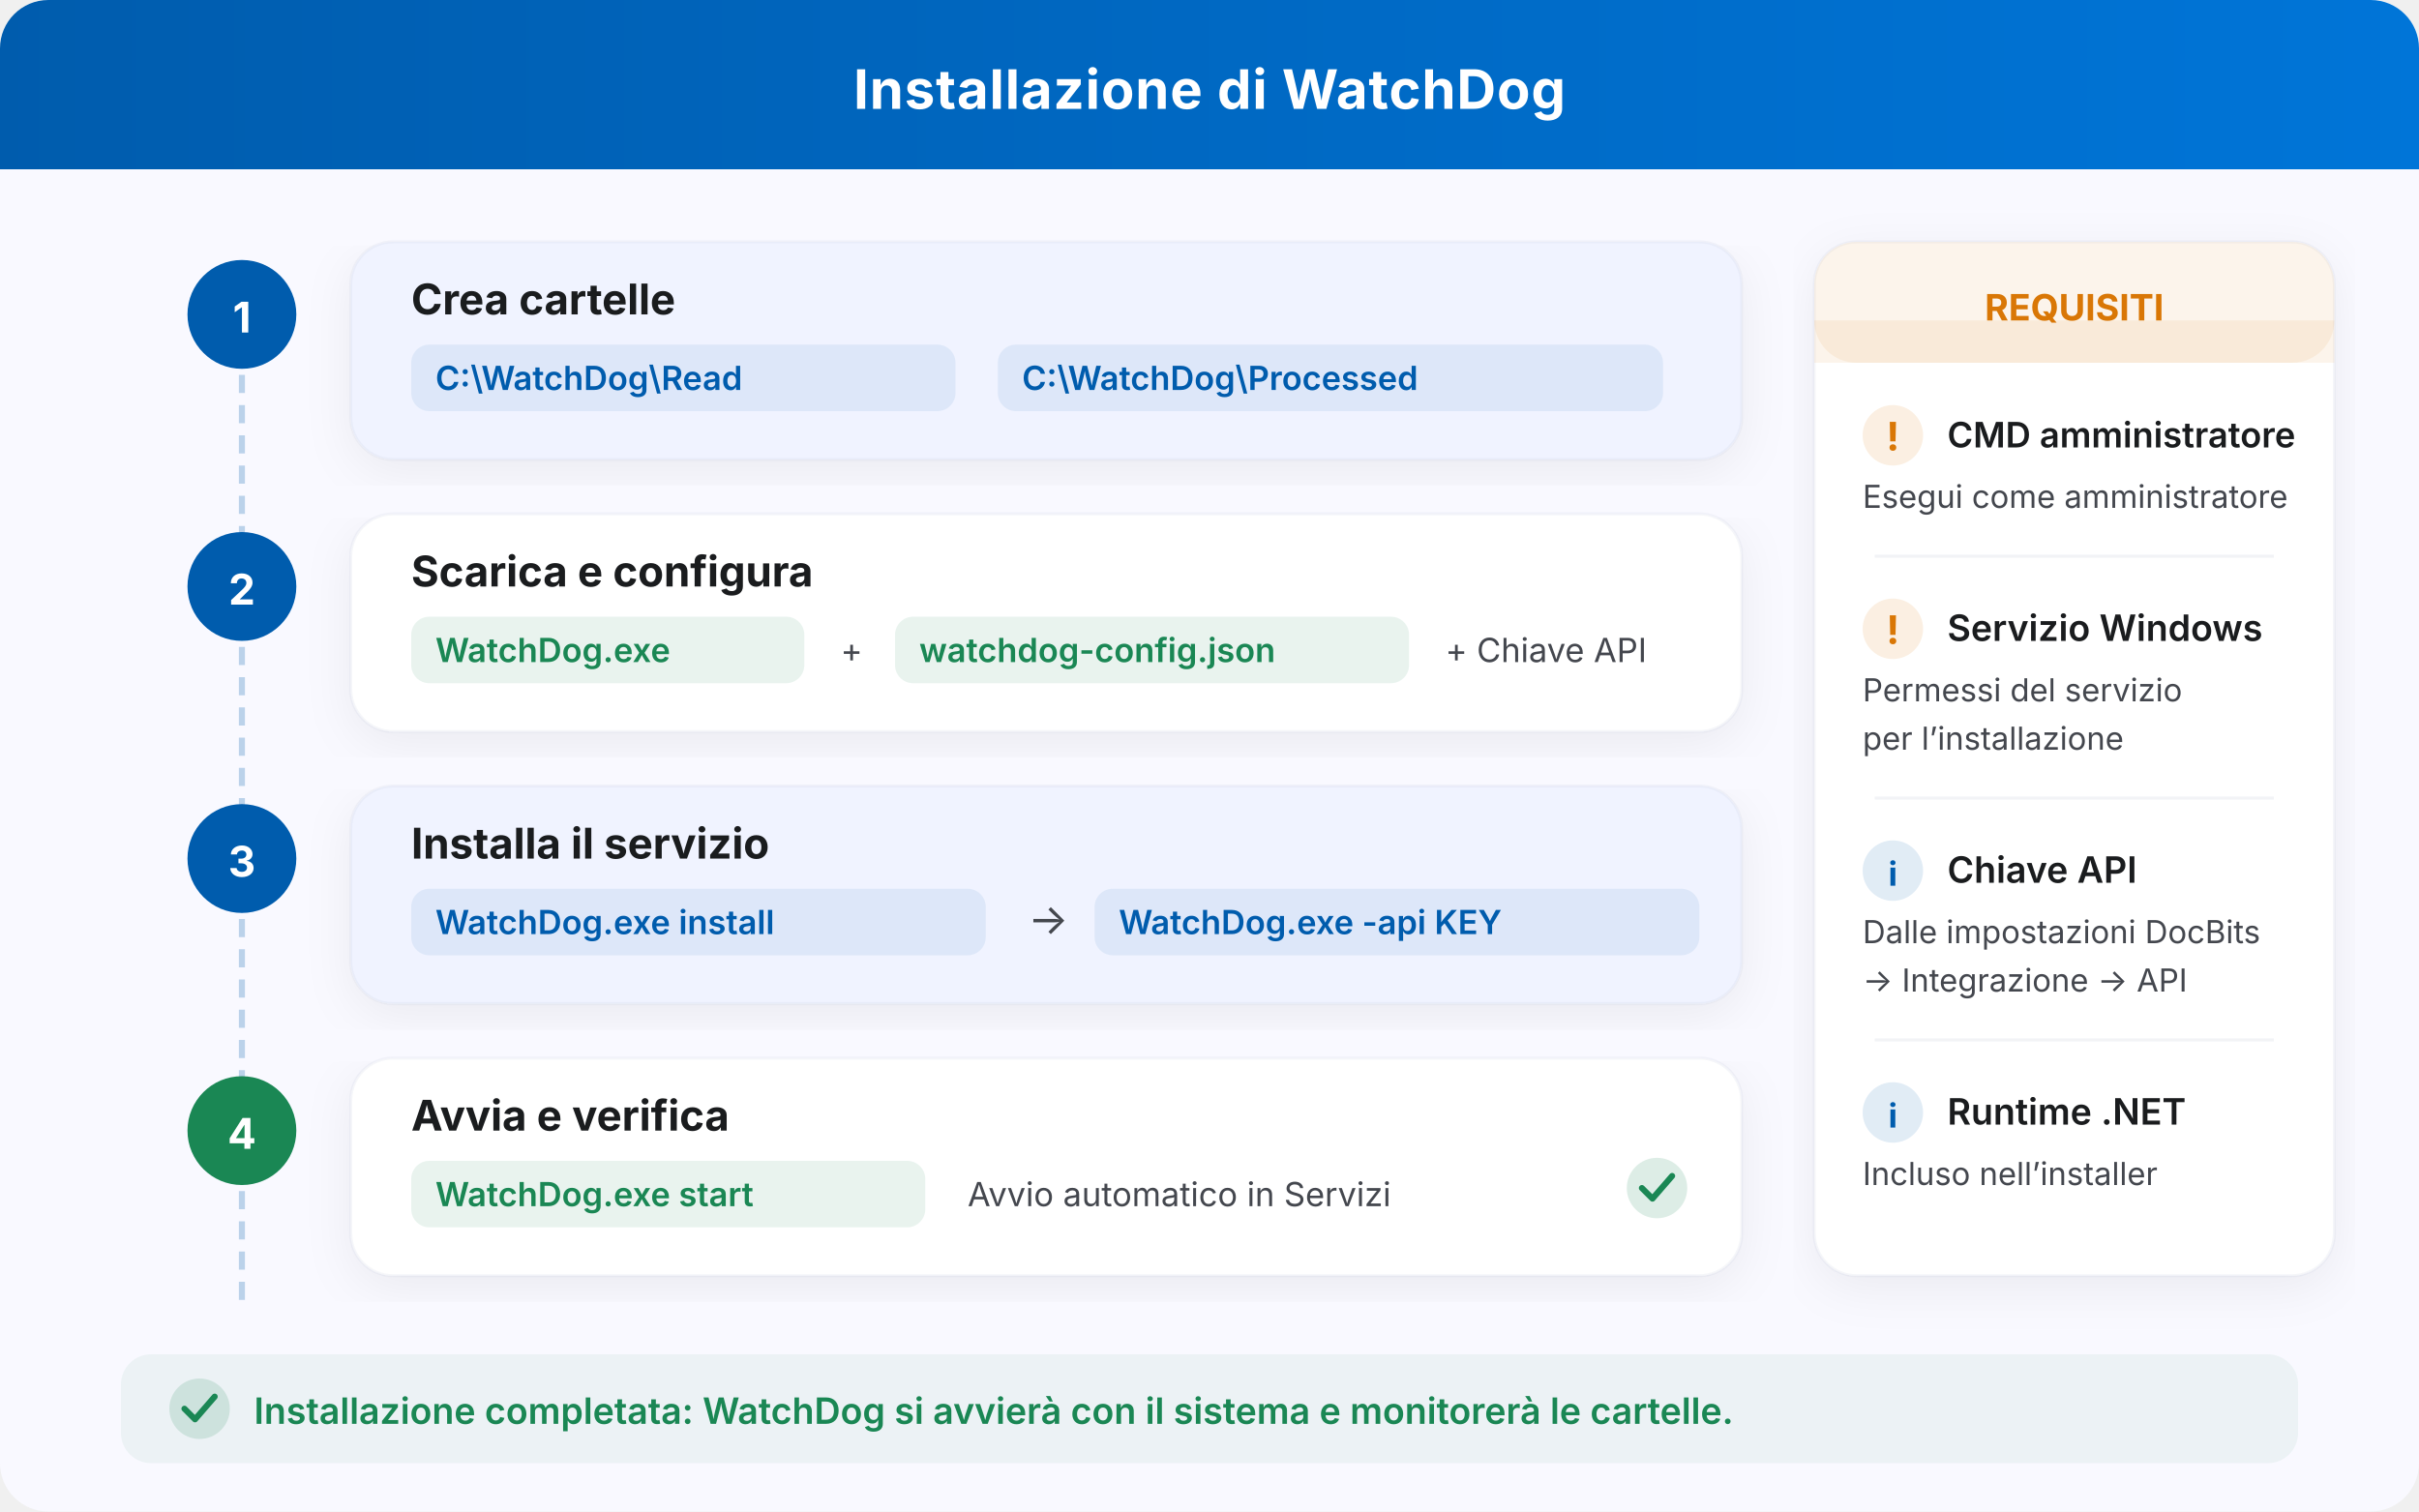
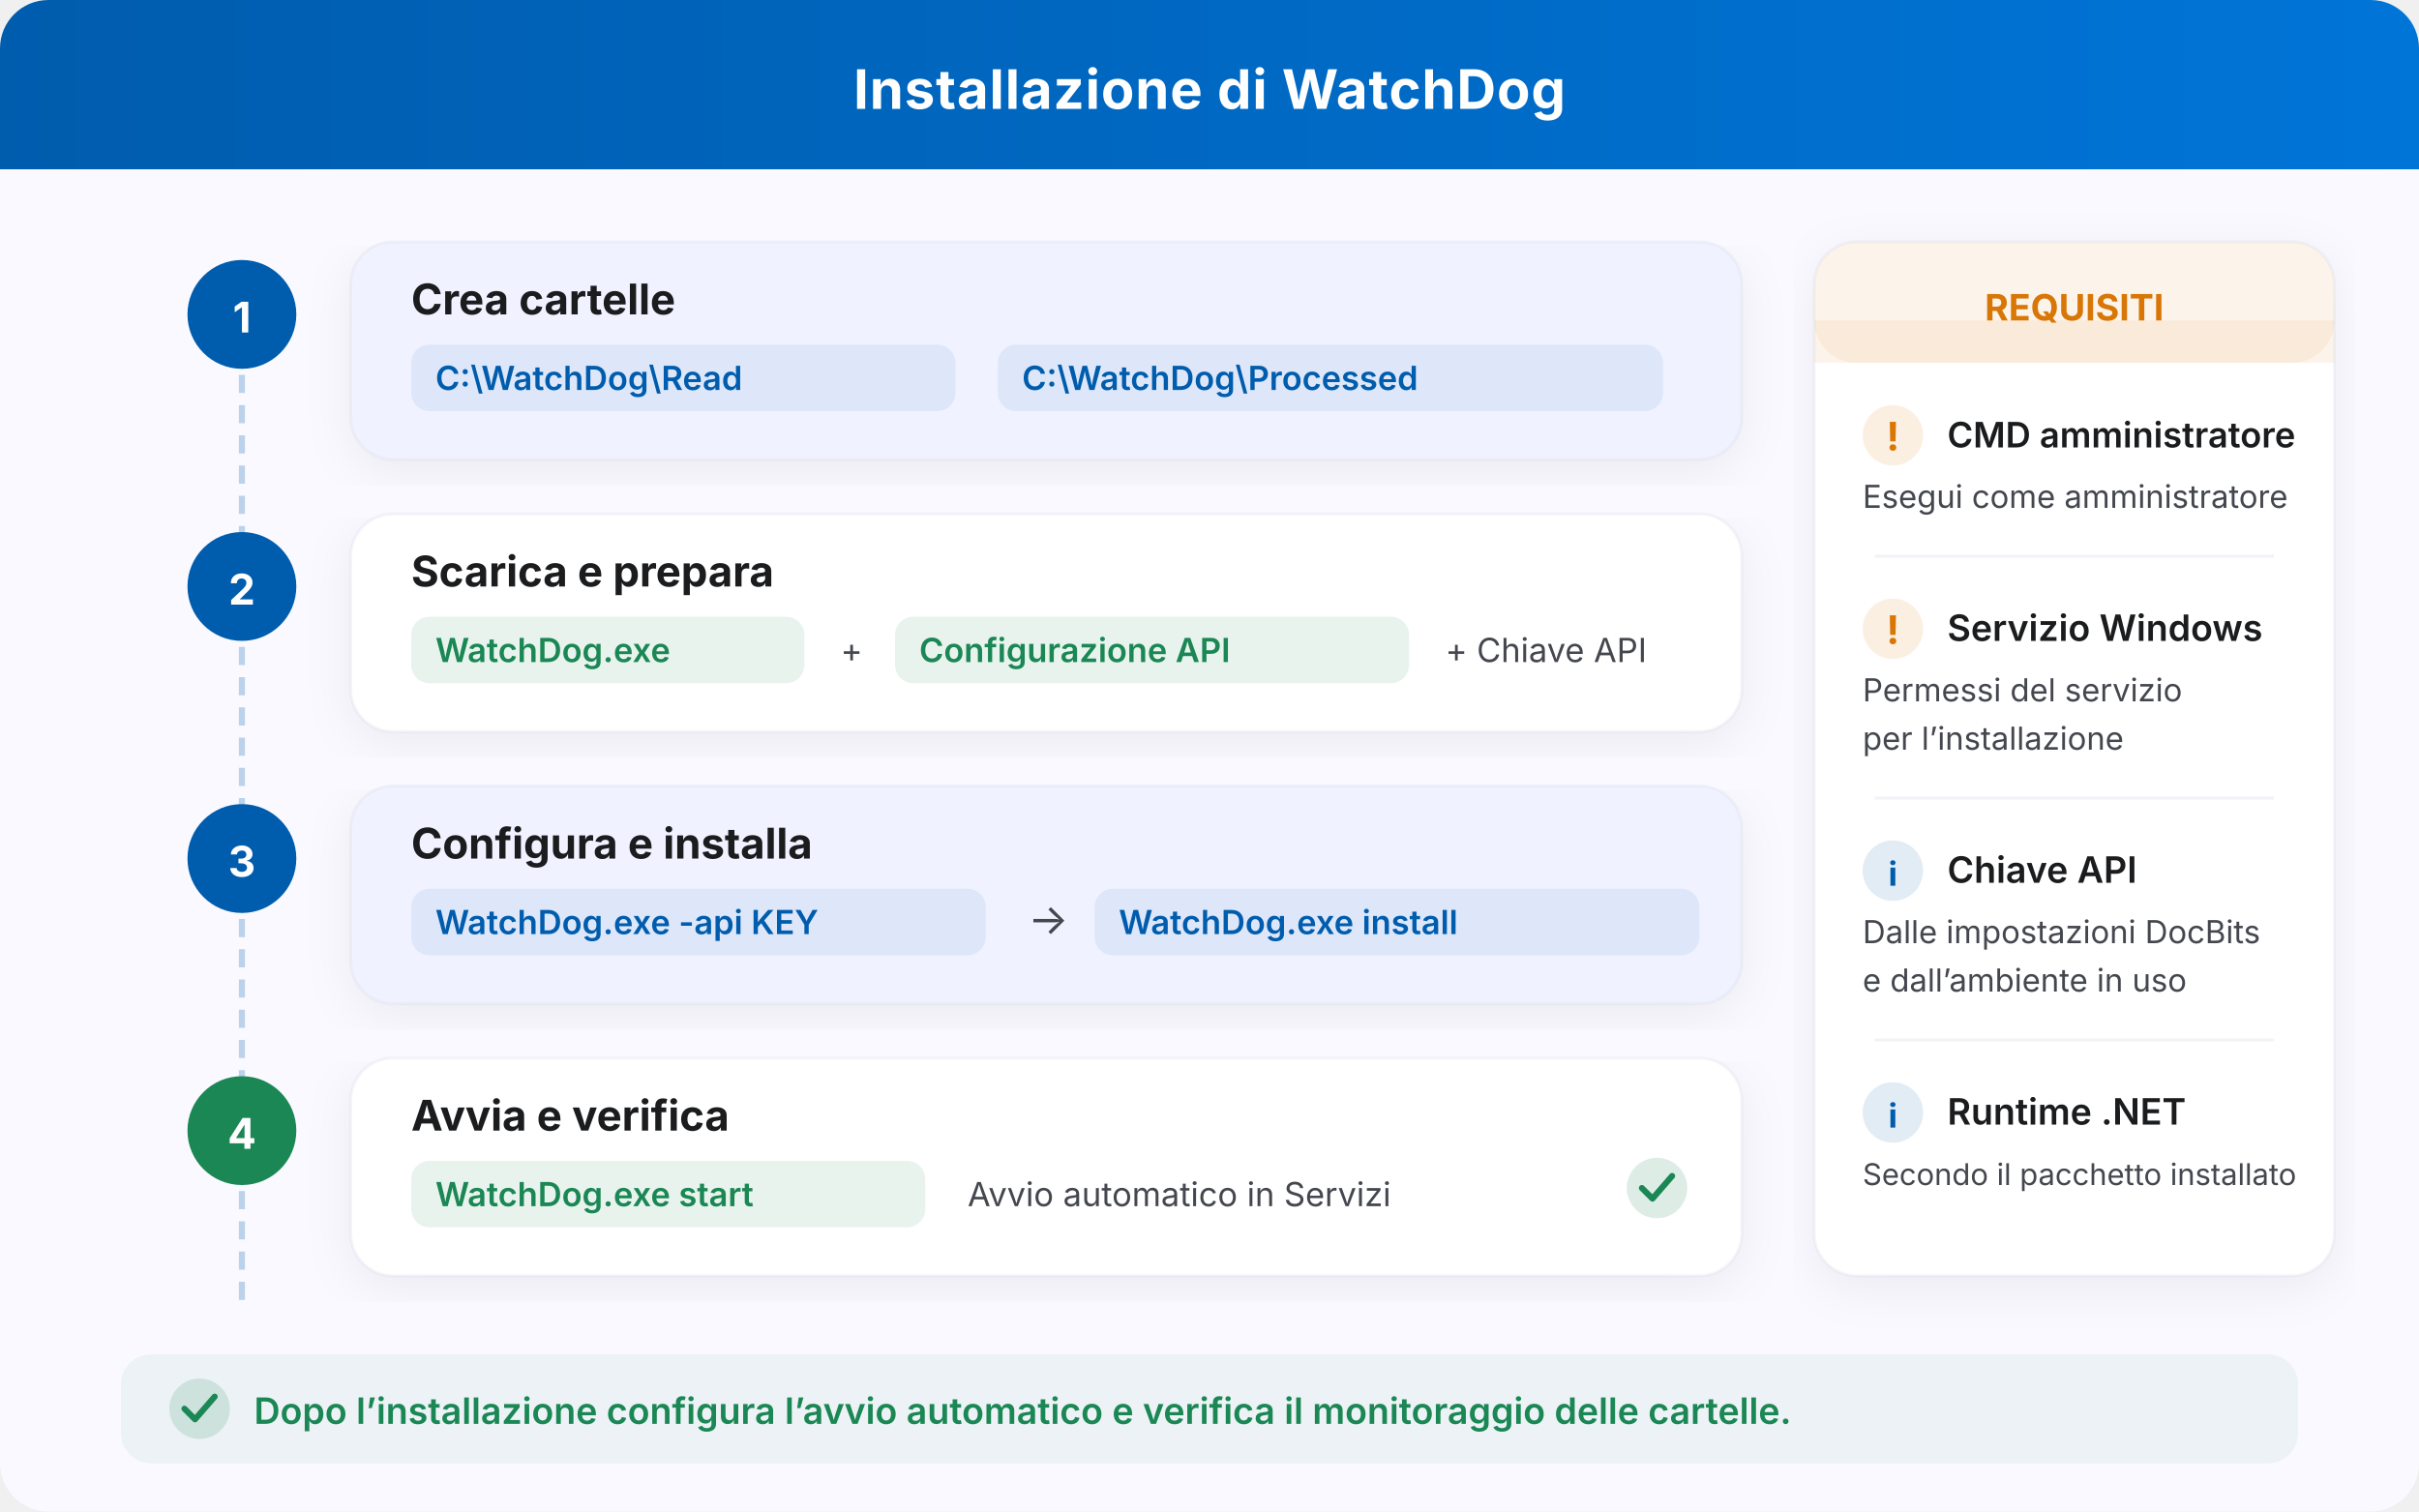
<svg xmlns="http://www.w3.org/2000/svg" width="800" height="500" viewBox="0 0 800 500" fill="none">
  <defs>
    <filter id="shadow" x="-4%" y="-4%" width="108%" height="116%">
      <feDropShadow dx="0" dy="4" stdDeviation="8" flood-opacity="0.06" flood-color="#001b3c" />
    </filter>
    <linearGradient id="headerGrad" x1="0" y1="0" x2="1" y2="0">
      <stop offset="0%" stop-color="#005cad" />
      <stop offset="100%" stop-color="#0075d8" />
    </linearGradient>
  </defs>
  <style>
    text { font-family: Inter, system-ui, sans-serif; }
  </style>
  <rect width="800" height="500" rx="16" fill="#f9f9ff" />
  <rect width="800" height="56" rx="16" fill="url(#headerGrad)" />
  <rect y="40" width="800" height="16" fill="url(#headerGrad)" />
  <text x="400" y="36" text-anchor="middle" fill="#ffffff" font-size="18" font-weight="700" letter-spacing="0.3">Installazione di WatchDog</text>
  <line x1="80" y1="94" x2="80" y2="430" stroke="#005cad" stroke-width="2" stroke-dasharray="6 4" opacity="0.25" />
  <circle cx="80" cy="104" r="18" fill="#005cad" />
  <text x="80" y="110" text-anchor="middle" fill="#ffffff" font-size="14" font-weight="700">1</text>
  <rect x="116" y="80" width="460" height="72" rx="14" fill="#f0f3ff" filter="url(#shadow)" />
  <rect x="116" y="80" width="460" height="72" rx="14" fill="none" stroke="#c0c6d5" stroke-opacity="0.15" />
  <text x="136" y="104" fill="#1a1c1e" font-size="14" font-weight="700">Crea cartelle</text>
  <g transform="translate(136, 114)">
    <rect x="0" y="0" width="180" height="22" rx="6" fill="#005cad" opacity="0.08" />
    <text x="8" y="15" fill="#005cad" font-size="11" font-weight="600" font-family="'SF Mono', 'Fira Code', monospace">C:\WatchDog\Read</text>
  </g>
  <g transform="translate(330, 114)">
    <rect x="0" y="0" width="220" height="22" rx="6" fill="#005cad" opacity="0.08" />
    <text x="8" y="15" fill="#005cad" font-size="11" font-weight="600" font-family="'SF Mono', 'Fira Code', monospace">C:\WatchDog\Processed</text>
  </g>
  <circle cx="80" cy="194" r="18" fill="#005cad" />
  <text x="80" y="200" text-anchor="middle" fill="#ffffff" font-size="14" font-weight="700">2</text>
  <rect x="116" y="170" width="460" height="72" rx="14" fill="#ffffff" filter="url(#shadow)" />
  <rect x="116" y="170" width="460" height="72" rx="14" fill="none" stroke="#c0c6d5" stroke-opacity="0.15" />
-   <text x="136" y="194" fill="#1a1c1e" font-size="14" font-weight="700">Scarica e configura</text>
+   <text x="136" y="194" fill="#1a1c1e" font-size="14" font-weight="700">Scarica e prepara</text>
  <g transform="translate(136, 204)">
    <rect x="0" y="0" width="130" height="22" rx="6" fill="#1a8754" opacity="0.1" />
    <text x="8" y="15" fill="#1a8754" font-size="11" font-weight="600">WatchDog.exe</text>
  </g>
  <text x="278" y="219" fill="#44474e" font-size="11" font-weight="400">+</text>
  <g transform="translate(296, 204)">
    <rect x="0" y="0" width="170" height="22" rx="6" fill="#1a8754" opacity="0.1" />
-     <text x="8" y="15" fill="#1a8754" font-size="11" font-weight="600">watchdog-config.json</text>
+     <text x="8" y="15" fill="#1a8754" font-size="11" font-weight="600">Configurazione API</text>
  </g>
  <text x="478" y="219" fill="#44474e" font-size="11" font-weight="400">+ Chiave API</text>
  <circle cx="80" cy="284" r="18" fill="#005cad" />
  <text x="80" y="290" text-anchor="middle" fill="#ffffff" font-size="14" font-weight="700">3</text>
  <rect x="116" y="260" width="460" height="72" rx="14" fill="#f0f3ff" filter="url(#shadow)" />
  <rect x="116" y="260" width="460" height="72" rx="14" fill="none" stroke="#c0c6d5" stroke-opacity="0.15" />
-   <text x="136" y="284" fill="#1a1c1e" font-size="14" font-weight="700">Installa il servizio</text>
+   <text x="136" y="284" fill="#1a1c1e" font-size="14" font-weight="700">Configura e installa</text>
  <g transform="translate(136, 294)">
    <rect x="0" y="0" width="190" height="22" rx="6" fill="#005cad" opacity="0.08" />
-     <text x="8" y="15" fill="#005cad" font-size="11" font-weight="600" font-family="'SF Mono', 'Fira Code', monospace">WatchDog.exe install</text>
+     <text x="8" y="15" fill="#005cad" font-size="11" font-weight="600" font-family="'SF Mono', 'Fira Code', monospace">WatchDog.exe -api KEY</text>
  </g>
  <text x="340" y="309" fill="#44474e" font-size="14" font-weight="400">→</text>
  <g transform="translate(362, 294)">
    <rect x="0" y="0" width="200" height="22" rx="6" fill="#005cad" opacity="0.08" />
-     <text x="8" y="15" fill="#005cad" font-size="11" font-weight="600" font-family="'SF Mono', 'Fira Code', monospace">WatchDog.exe -api KEY</text>
+     <text x="8" y="15" fill="#005cad" font-size="11" font-weight="600" font-family="'SF Mono', 'Fira Code', monospace">WatchDog.exe install</text>
  </g>
  <circle cx="80" cy="374" r="18" fill="#1a8754" />
  <text x="80" y="380" text-anchor="middle" fill="#ffffff" font-size="14" font-weight="700">4</text>
  <rect x="116" y="350" width="460" height="72" rx="14" fill="#ffffff" filter="url(#shadow)" />
  <rect x="116" y="350" width="460" height="72" rx="14" fill="none" stroke="#c0c6d5" stroke-opacity="0.15" />
  <text x="136" y="374" fill="#1a1c1e" font-size="14" font-weight="700">Avvia e verifica</text>
  <g transform="translate(136, 384)">
    <rect x="0" y="0" width="170" height="22" rx="6" fill="#1a8754" opacity="0.1" />
    <text x="8" y="15" fill="#1a8754" font-size="11" font-weight="600" font-family="'SF Mono', 'Fira Code', monospace">WatchDog.exe start</text>
  </g>
  <text x="320" y="399" fill="#44474e" font-size="11" font-weight="400">Avvio automatico in Servizi</text>
  <circle cx="548" cy="393" r="10" fill="#1a8754" opacity="0.15" />
  <path d="M543 393 L546.5 396.5 L553 389" stroke="#1a8754" stroke-width="2" fill="none" stroke-linecap="round" stroke-linejoin="round" />
  <rect x="600" y="80" width="172" height="342" rx="14" fill="#ffffff" filter="url(#shadow)" />
  <rect x="600" y="80" width="172" height="342" rx="14" fill="none" stroke="#c0c6d5" stroke-opacity="0.15" />
  <rect x="600" y="80" width="172" height="40" rx="14" fill="#d97706" opacity="0.08" />
  <rect x="600" y="106" width="172" height="14" fill="#d97706" opacity="0.08" />
  <text x="686" y="106" text-anchor="middle" fill="#d97706" font-size="12" font-weight="700">REQUISITI</text>
  <g transform="translate(616, 134)">
    <circle cx="10" cy="10" r="10" fill="#d97706" opacity="0.12" />
    <text x="10" y="15" text-anchor="middle" fill="#d97706" font-size="13" font-weight="700">!</text>
  </g>
  <text x="644" y="148" fill="#1a1c1e" font-size="11.6" font-weight="600">CMD amministratore</text>
  <text x="616" y="168" fill="#44474e" font-size="10.5" font-weight="400">Esegui come amministratore</text>
  <line x1="620" y1="184" x2="752" y2="184" stroke="#c0c6d5" stroke-opacity="0.2" />
  <g transform="translate(616, 198)">
    <circle cx="10" cy="10" r="10" fill="#d97706" opacity="0.12" />
    <text x="10" y="15" text-anchor="middle" fill="#d97706" font-size="13" font-weight="700">!</text>
  </g>
  <text x="644" y="212" fill="#1a1c1e" font-size="12" font-weight="600">Servizio Windows</text>
  <text x="616" y="232" fill="#44474e" font-size="10.5" font-weight="400">Permessi del servizio</text>
  <text x="616" y="248" fill="#44474e" font-size="10.5" font-weight="400">per l’installazione</text>
  <line x1="620" y1="264" x2="752" y2="264" stroke="#c0c6d5" stroke-opacity="0.2" />
  <g transform="translate(616, 278)">
    <circle cx="10" cy="10" r="10" fill="#005cad" opacity="0.12" />
    <text x="10" y="15" text-anchor="middle" fill="#005cad" font-size="11" font-weight="700">i</text>
  </g>
  <text x="644" y="292" fill="#1a1c1e" font-size="12" font-weight="600">Chiave API</text>
  <text x="616" y="312" fill="#44474e" font-size="10.5" font-weight="400">Dalle impostazioni DocBits</text>
-   <text x="616" y="328" fill="#44474e" font-size="10.5" font-weight="400">→ Integrazione → API</text>
+   <text x="616" y="328" fill="#44474e" font-size="10.5" font-weight="400">e dall’ambiente in uso</text>
  <line x1="620" y1="344" x2="752" y2="344" stroke="#c0c6d5" stroke-opacity="0.2" />
  <g transform="translate(616, 358)">
    <circle cx="10" cy="10" r="10" fill="#005cad" opacity="0.12" />
    <text x="10" y="15" text-anchor="middle" fill="#005cad" font-size="11" font-weight="700">i</text>
  </g>
  <text x="644" y="372" fill="#1a1c1e" font-size="12" font-weight="600">Runtime .NET</text>
-   <text x="616" y="392" fill="#44474e" font-size="10.5" font-weight="400">Incluso nell’installer</text>
+   <text x="616" y="392" fill="#44474e" font-size="9.9" font-weight="400">Secondo il pacchetto installato</text>
  <rect x="40" y="448" width="720" height="36" rx="10" fill="#1a8754" opacity="0.06" />
  <circle cx="66" cy="466" r="10" fill="#1a8754" opacity="0.15" />
  <path d="M61 466 L64.5 469.5 L71 462" stroke="#1a8754" stroke-width="2" fill="none" stroke-linecap="round" stroke-linejoin="round" />
-   <text x="84" y="471" fill="#1a8754" font-size="12" font-weight="600">Installazione completata: WatchDog si avvierà con il sistema e monitorerà le cartelle.</text>
+   <text x="84" y="471" fill="#1a8754" font-size="12" font-weight="600">Dopo l’installazione configura l’avvio automatico e verifica il monitoraggio delle cartelle.</text>
</svg>
